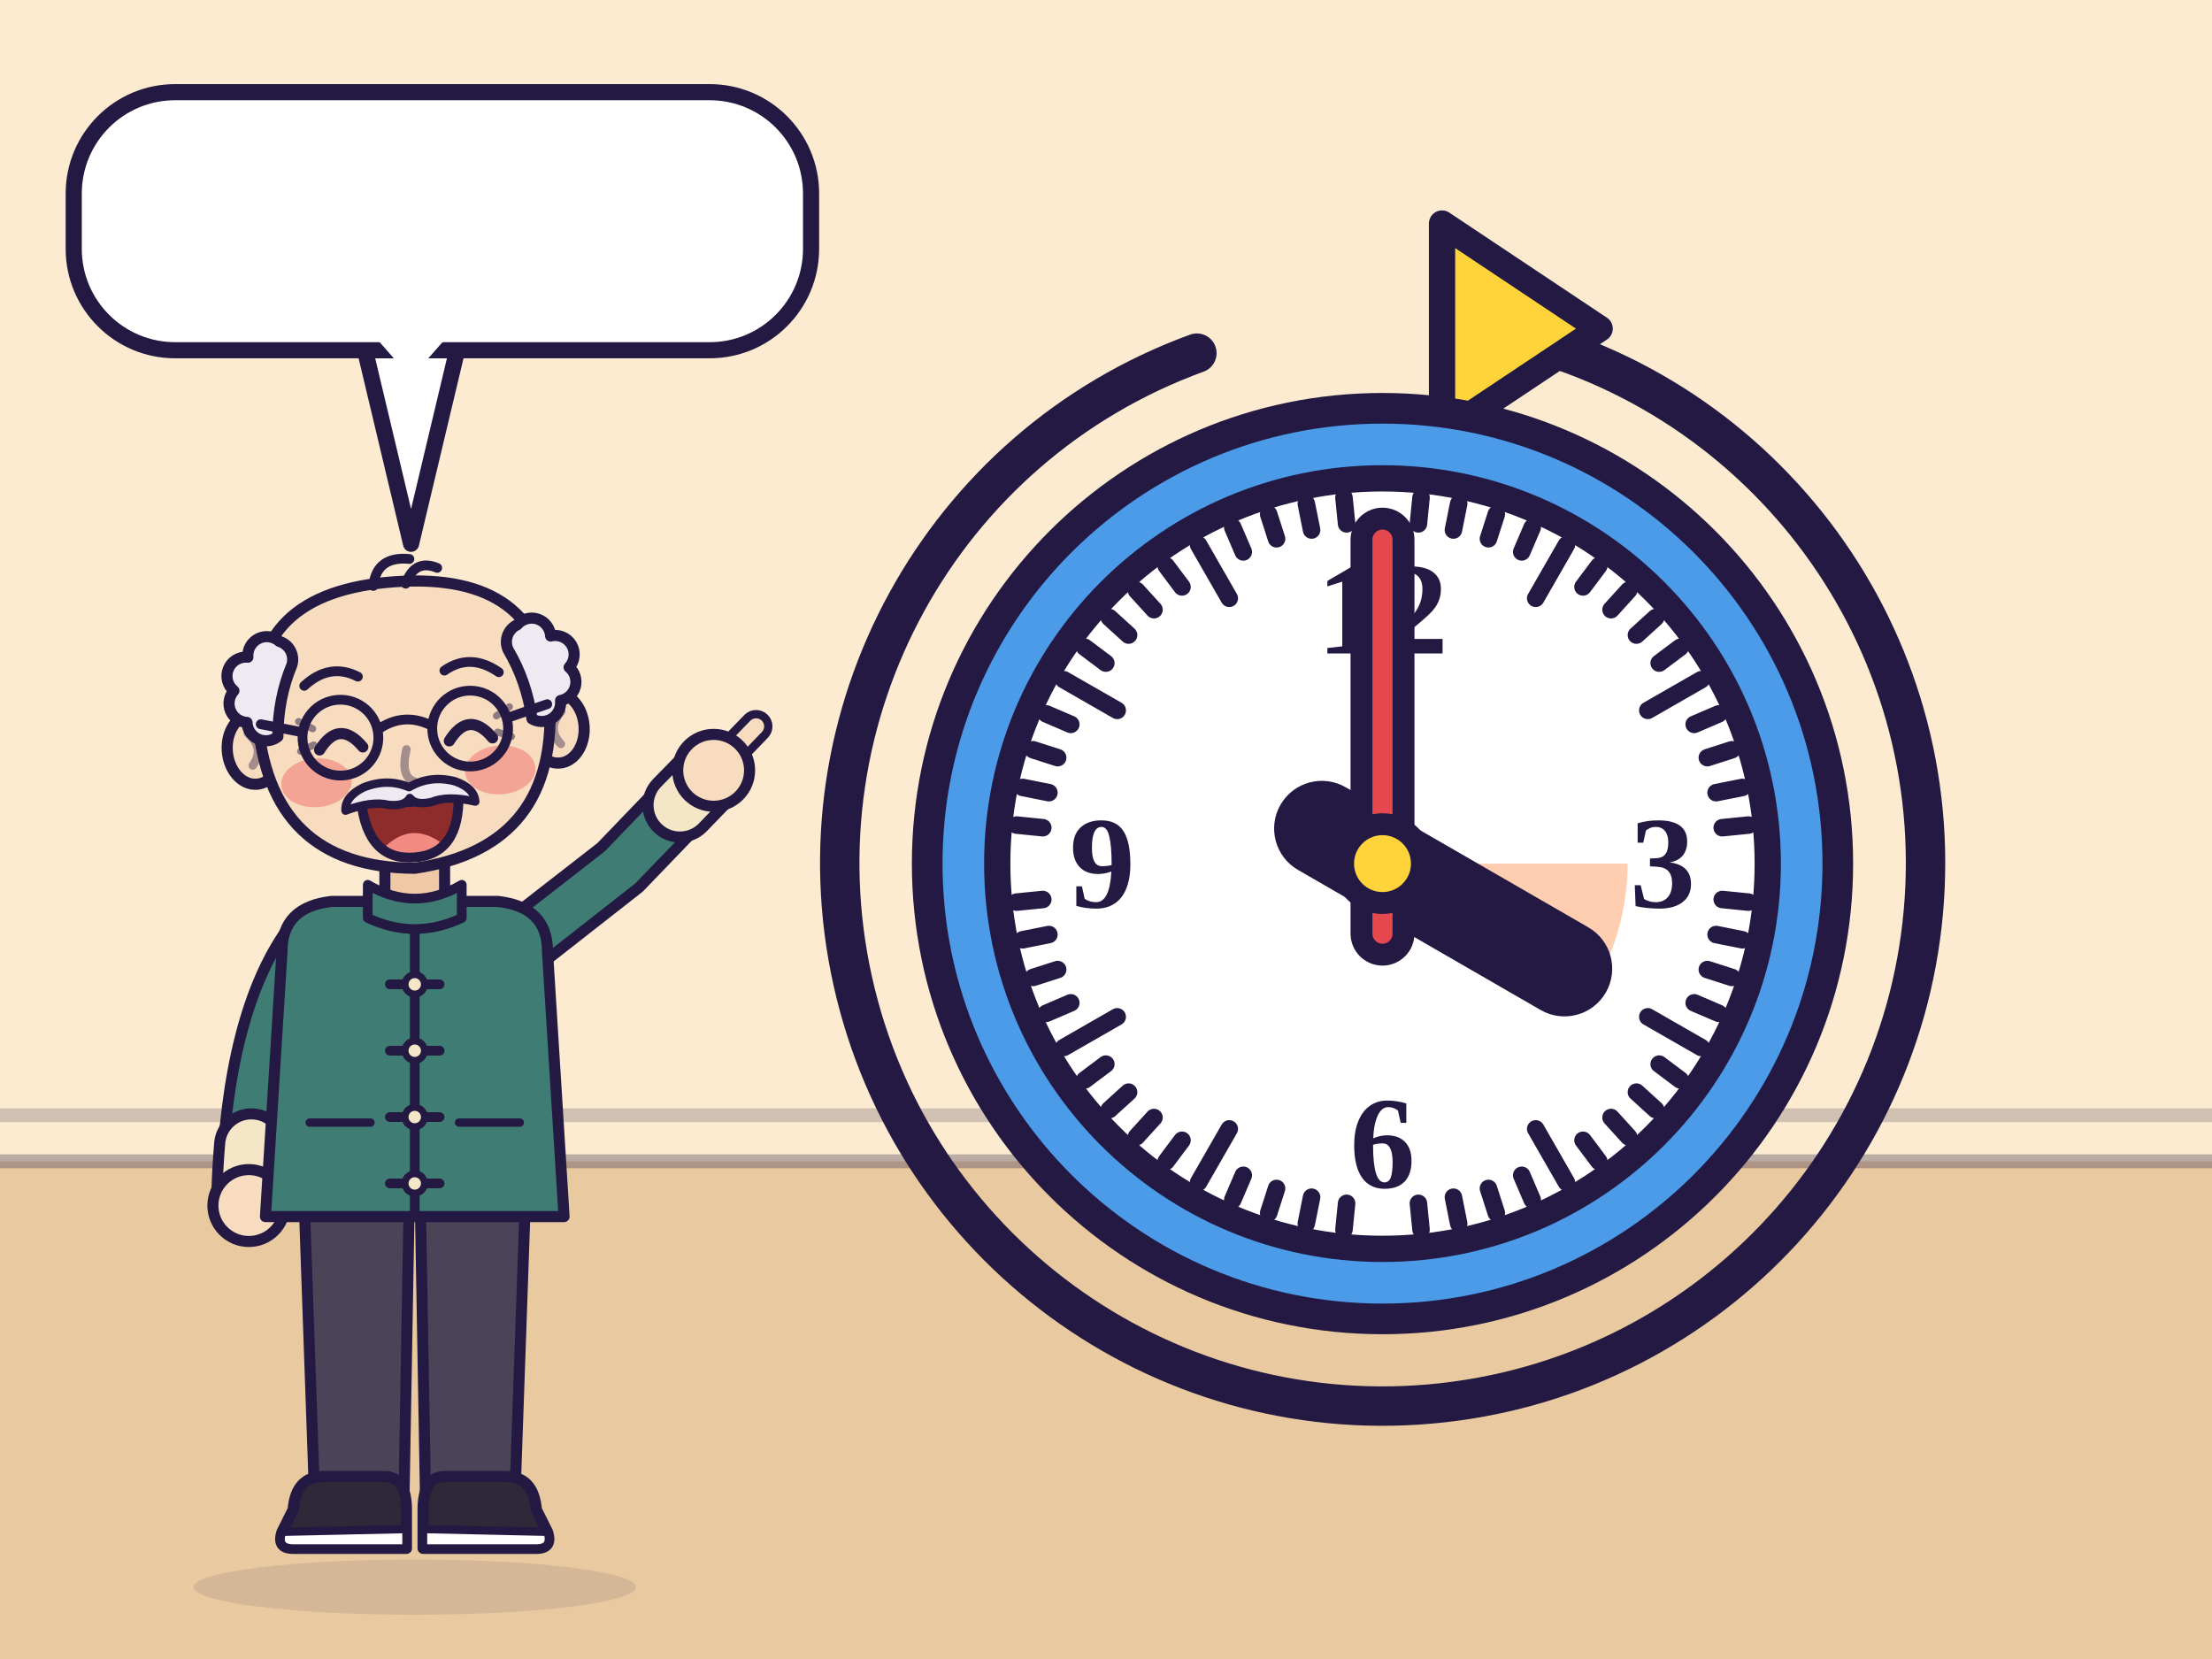
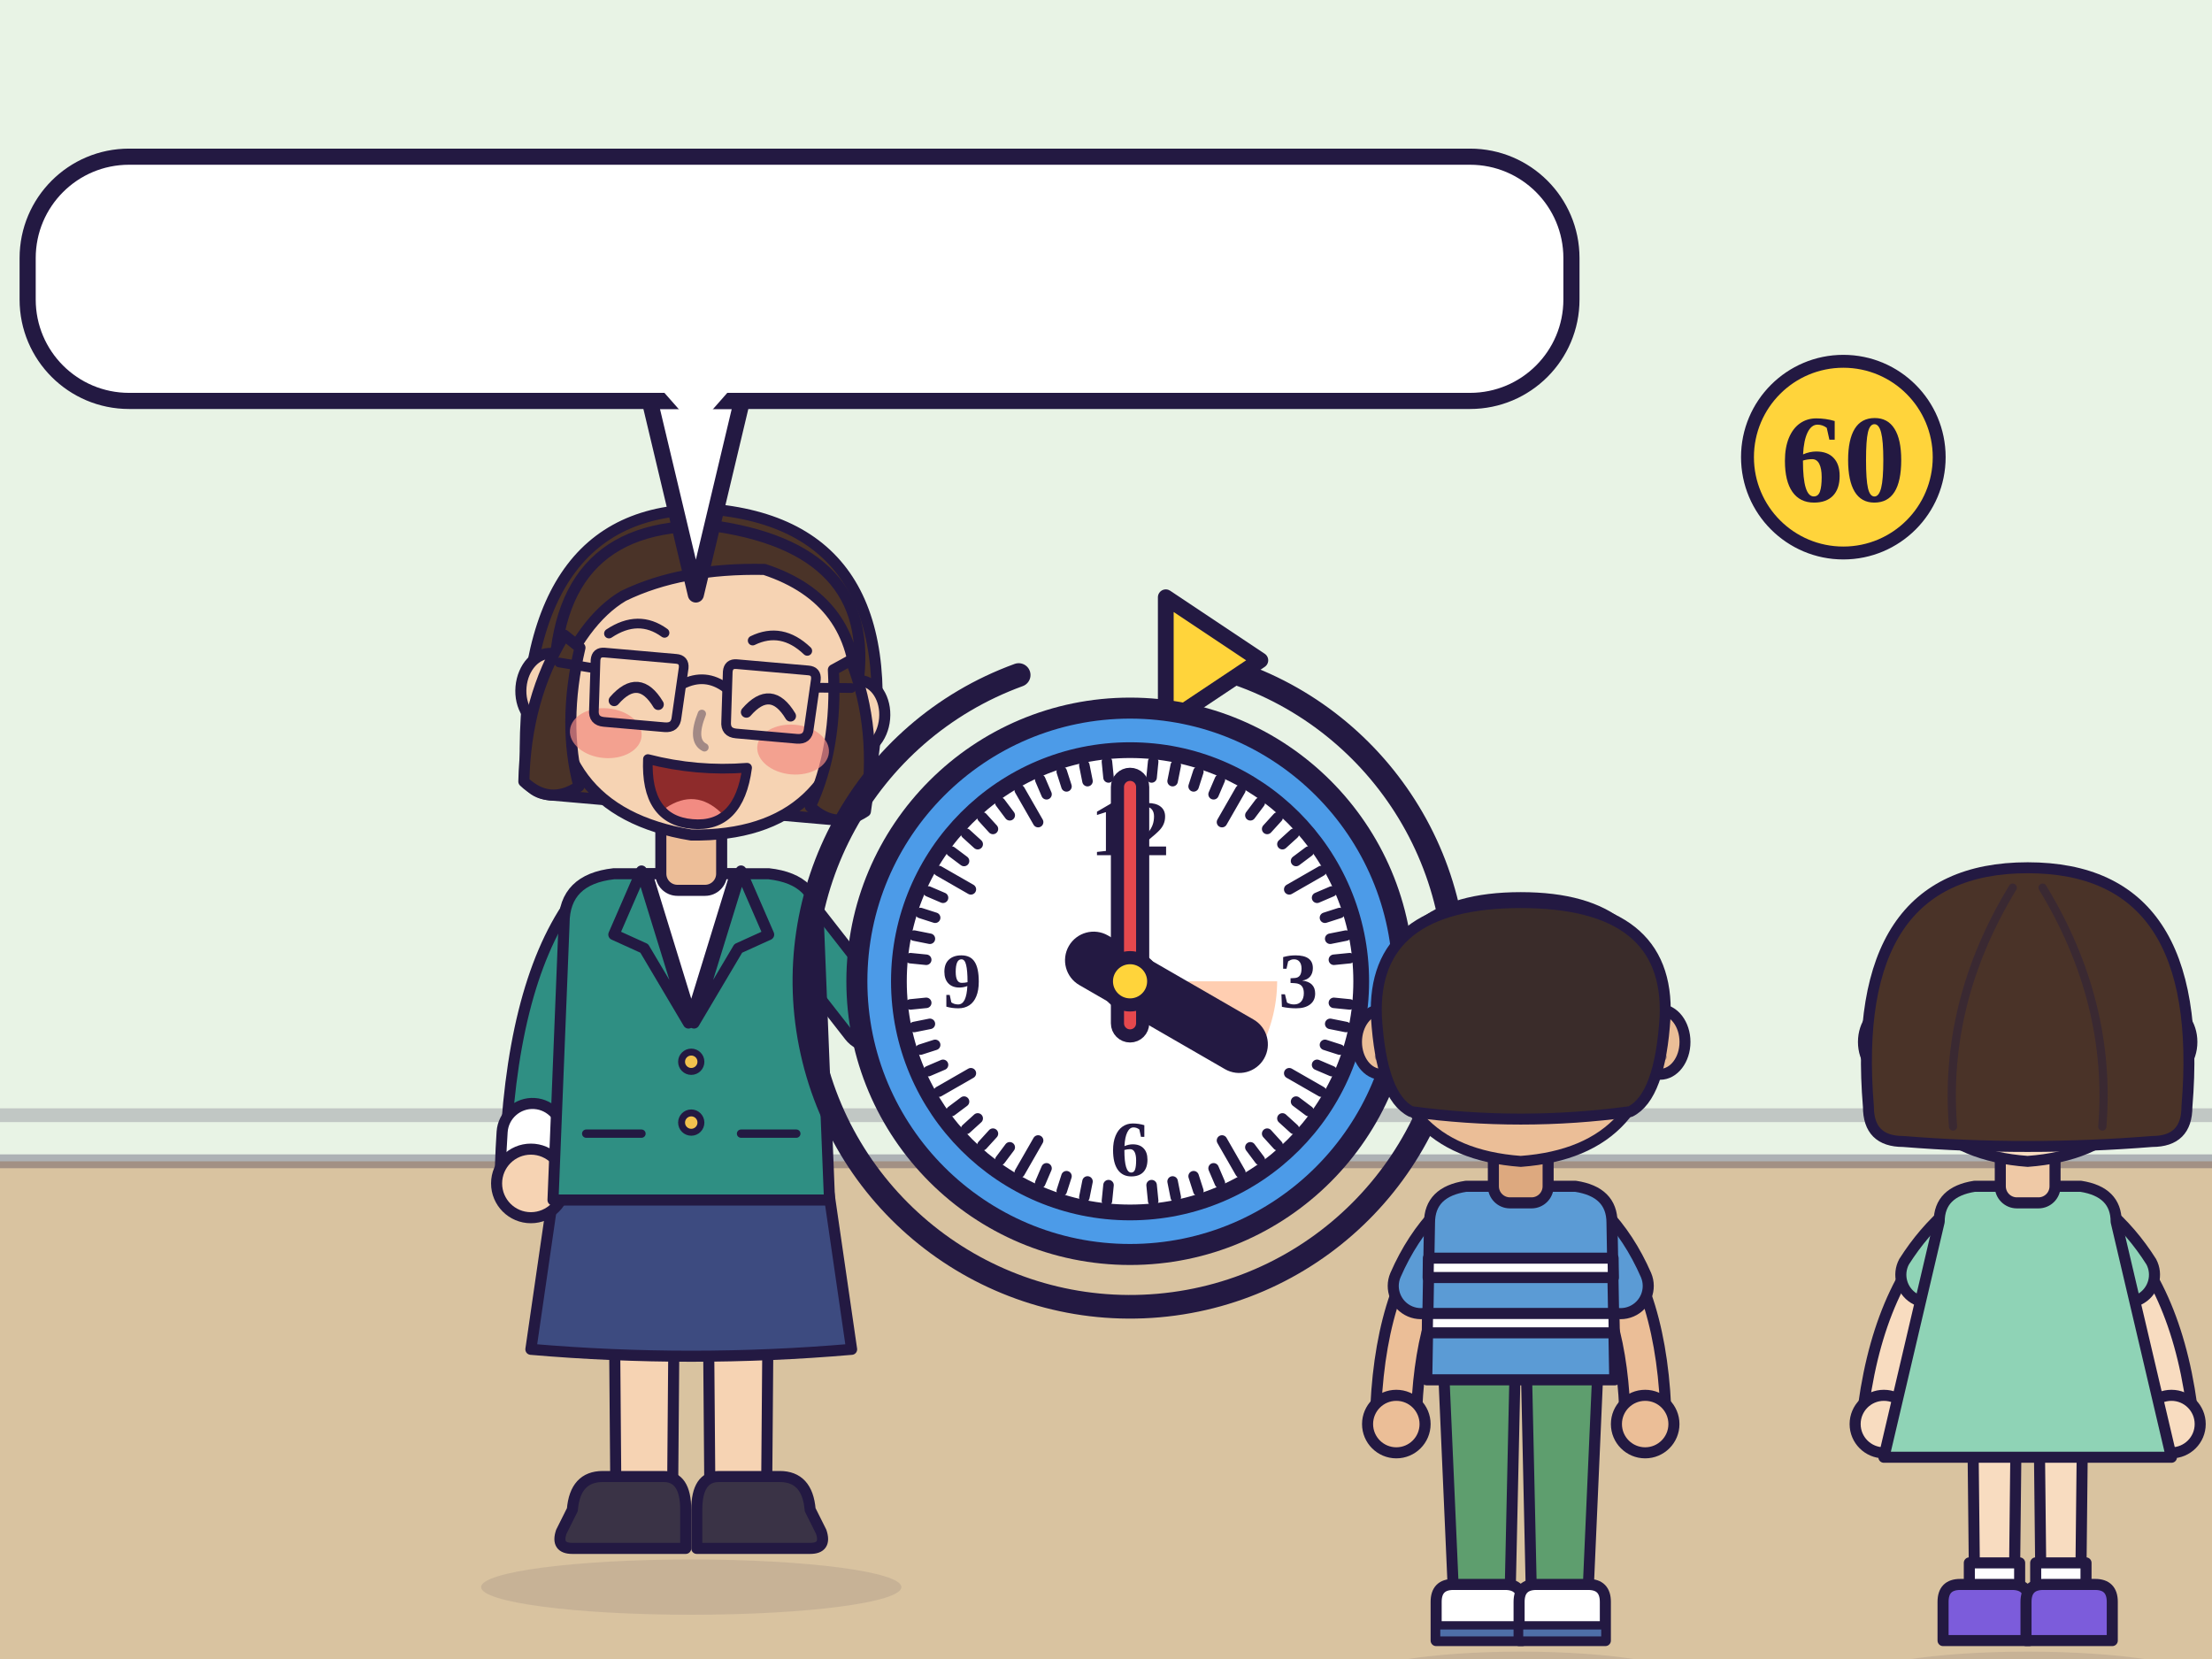
- <svg xmlns="http://www.w3.org/2000/svg" viewBox="0 0 480 360" role="img" aria-label="The long hand goes all the way round once (circular arrow) while the short hand moves from 3 to 4: &quot;一个小时&quot;.">
+ <svg xmlns="http://www.w3.org/2000/svg" viewBox="0 0 480 360" role="img" aria-label="In class, the teacher holds up a big teaching clock; the long hand goes once all the way round (60 minutes): &quot;一个小时有六十分钟。&quot;">
  <g stroke="#231942" stroke-width="3.5" stroke-linejoin="round" stroke-linecap="round">
-     <rect x="0" y="0" width="480" height="360" fill="#FCEBD0" stroke="none" />
-     <rect x="0" y="252" width="480" height="108" fill="#E8C9A0" stroke="none" />
+     <rect x="0" y="0" width="480" height="360" fill="#E8F3E5" stroke="none" />
+     <rect x="0" y="252" width="480" height="108" fill="#D9C3A0" stroke="none" />
    <path d="M0 252L480 252" fill="none" stroke-width="3" opacity="0.3" />
    <path d="M0 242L480 242" fill="none" stroke-width="3" opacity="0.2" />
-     <g transform="translate(300 290) scale(1.9 1.9)">
-       <g class="prop p-clock target">
-         <path class="ring" d="M10.8-115.1A62 62 0 1 1-21.2-112.3" fill="none" stroke-width="4.5" />
-         <path d="M6.8-127.1L24.8-115.1L6.8-103.1Z" fill="#FFD43B" stroke-width="3" />
-         <circle cx="0" cy="-54" r="52" fill="#4C9BE8" />
-         <circle cx="0" cy="-54" r="44" fill="#FFFFFF" stroke-width="3" />
-         <path class="wedge" d="M0-54L28-54A28 28 0 0 1 24.2-40Z" fill="#FFC9A8" stroke="none" opacity="0.9" />
-         <path d="M4.1 -92.8L4.4 -95.8M8.1 -92.1L8.7 -95.1M12.1 -91.1L13 -93.9M15.9 -89.6L17.1 -92.4M17.5 -84.3L21 -90.4M22.9 -85.6L24.7 -88M26.1 -83L28.1 -85.2M29 -80.1L31.2 -82.1M31.6 -76.9L34 -78.7M30.3 -71.5L36.4 -75M35.6 -69.9L38.4 -71.1M37.1 -66.1L39.9 -67M38.1 -62.1L41.1 -62.7M38.8 -58.1L41.8 -58.4M38.8 -49.9L41.8 -49.6M38.1 -45.9L41.1 -45.3M37.1 -41.9L39.9 -41M35.6 -38.1L38.4 -36.9M30.3 -36.5L36.4 -33M31.6 -31.1L34 -29.3M29 -27.9L31.2 -25.9M26.1 -25L28.1 -22.8M22.9 -22.4L24.7 -20M17.5 -23.7L21 -17.6M15.9 -18.4L17.1 -15.6M12.1 -16.9L13 -14.1M8.1 -15.9L8.7 -12.9M4.1 -15.2L4.4 -12.2M-4.1 -15.2L-4.4 -12.2M-8.1 -15.9L-8.7 -12.9M-12.1 -16.9L-13 -14.1M-15.9 -18.4L-17.1 -15.6M-17.5 -23.7L-21 -17.6M-22.9 -22.4L-24.7 -20M-26.1 -25L-28.1 -22.8M-29 -27.9L-31.2 -25.9M-31.6 -31.1L-34 -29.3M-30.3 -36.5L-36.4 -33M-35.6 -38.1L-38.4 -36.9M-37.1 -41.9L-39.9 -41M-38.1 -45.9L-41.1 -45.3M-38.8 -49.9L-41.8 -49.6M-38.8 -58.1L-41.8 -58.4M-38.1 -62.1L-41.1 -62.7M-37.1 -66.1L-39.9 -67M-35.6 -69.9L-38.4 -71.1M-30.3 -71.5L-36.4 -75M-31.6 -76.9L-34 -78.7M-29 -80.1L-31.2 -82.1M-26.1 -83L-28.1 -85.2M-22.9 -85.6L-24.7 -88M-17.5 -84.3L-21 -90.4M-15.9 -89.6L-17.1 -92.4M-12.1 -91.1L-13 -93.9M-8.1 -92.1L-8.7 -95.1M-4.1 -92.8L-4.4 -95.8" fill="none" stroke-width="2" />
-         <text x="0" y="-78" font-family="Baloo 2, Nunito, sans-serif" font-weight="800" font-size="15" text-anchor="middle" fill="#231942" stroke="none">12</text>
-         <text x="32" y="-49" font-family="Baloo 2, Nunito, sans-serif" font-weight="800" font-size="15" text-anchor="middle" fill="#231942" stroke="none">3</text>
-         <text x="0" y="-17" font-family="Baloo 2, Nunito, sans-serif" font-weight="800" font-size="15" text-anchor="middle" fill="#231942" stroke="none">6</text>
-         <text x="-32" y="-49" font-family="Baloo 2, Nunito, sans-serif" font-weight="800" font-size="15" text-anchor="middle" fill="#231942" stroke="none">9</text>
-         <g transform="translate(0 -54)">
-           <g class="hand-h sweep-h1">
-             <g transform="rotate(120)">
-               <path d="M4.2 8L4.2-24A4.2 4.2 0 0 0-4.2-24L-4.2 8A4.2 4.2 0 0 0 4.2 8Z" fill="#231942" stroke-width="2.5" />
-             </g>
-           </g>
-         </g>
-         <g transform="translate(0 -54)">
-           <g class="hand-m sweep-m60">
-             <g transform="rotate(0)">
-               <path d="M2.4 8L2.4-37A2.4 2.4 0 0 0-2.4-37L-2.4 8A2.4 2.4 0 0 0 2.4 8Z" fill="#E5484D" stroke-width="2.5" />
-             </g>
-           </g>
-         </g>
-         <circle cx="0" cy="-54" r="4.5" fill="#FFD43B" stroke-width="2.5" />
-       </g>
-     </g>
-     <g transform="translate(90 336) scale(0.6 0.6)">
-       <g class="char c-1 ch-yeye">
+     <g transform="translate(400 120) scale(0.8 0.8)">
+       <g class="prop p-digit digit">
+         <circle cx="0" cy="-26" r="26" fill="#FFD43B" />
+         <text x="0" y="-14" font-family="Baloo 2, Nunito, sans-serif" font-weight="800" font-size="34" text-anchor="middle" fill="#231942" stroke="none">60</text>
+       </g>
+     </g>
+     <g transform="translate(150 336) scale(0.6 0.6)">
+       <g class="char c-1 ch-teacher">
        <g transform="translate(-150 -432)">
-           <ellipse class="shadow" cx="150" cy="446" rx="80" ry="10" fill="#231942" stroke="none" opacity="0.1" />
+           <ellipse class="shadow" cx="150" cy="446" rx="76" ry="10" fill="#231942" stroke="none" opacity="0.1" />
          <g class="figure" stroke="#231942" stroke-width="4" stroke-linejoin="round" stroke-linecap="round">
            <g class="legs">
-               <path d="M110 306L148 306L146 420L114 420Z" fill="#4A4458" />
-               <path d="M190 306L152 306L154 420L186 420Z" fill="#4A4458" />
-               <path d="M147 418Q147 406 139 406L117 406Q107 406 106 418L102 426Q100 432 106 432L147 432Z" fill="#2E2838" />
-               <path d="M102 426Q100 432 106 432L147 432L147 425Z" fill="#FFFFFF" stroke-width="3" />
-               <path d="M153 418Q153 406 161 406L183 406Q193 406 194 418L198 426Q200 432 194 432L153 432Z" fill="#2E2838" />
-               <path d="M198 426Q200 432 194 432L153 432L153 425Z" fill="#FFFFFF" stroke-width="3" />
-             </g>
-             <g transform="translate(150 306)">
+               <path d="M121.8 296L144.2 296L143.2 420L122.8 420Z" fill="#F6D3B3" />
+               <path d="M155.8 296L178.2 296L177.2 420L156.8 420Z" fill="#F6D3B3" />
+               <path d="M148 418Q148 406 140 406L118 406Q108 406 107 418L103 426Q101 432 107 432L148 432Z" fill="#3A3346" />
+               <path d="M152 418Q152 406 160 406L182 406Q192 406 193 418L197 426Q199 432 193 432L152 432Z" fill="#3A3346" />
+               <path d="M101 298L199 298L208 360Q150 365 92 360Z" fill="#3D4B80" />
+             </g>
+             <g transform="translate(150 300)">
              <g class="upper">
-                 <g transform="translate(-150 -306)">
-                   <g transform="translate(188 214)">
+                 <g transform="translate(-150 -300)">
+                   <g transform="translate(186 204)">
                    <g class="arm-left">
-                       <g transform="translate(-188 -214)">
-                         <path d="M194.2 221.9L230.2 193.7A10 10 0 0 0 231.3 192.8L261.8 161.1A10 10 0 0 0 247.4 147.2L217.4 178.4L181.8 206.1A10 10 0 0 0 194.2 221.9Z" fill="#3E7C74" />
-                         <path d="M254.2 171.2L262.9 162.2A11.5 11.5 0 0 0 246.4 146.2L237.6 155.2A11.5 11.5 0 0 0 254.2 171.2Z" fill="#F5E6C8" />
-                         <path d="M261.3 153.7L276.6 137.8A4.4 4.4 0 0 0 270.3 131.6L254.9 147.5A4.4 4.4 0 0 0 261.3 153.7Z" fill="#F8DCC0" stroke-width="3" />
-                         <circle class="hand" cx="258.1" cy="150.6" r="13" fill="#F8DCC0" />
-                       </g>
-                     </g>
-                   </g>
-                   <g transform="translate(112 214)">
+                       <g transform="translate(-186 -204)">
+                         <path d="M178.5 209.8L207.3 246.7A9.5 9.5 0 0 0 222.5 246.5L248.9 210.1A9.5 9.5 0 0 0 233.6 198.9L214.5 225.1L193.5 198.2A9.5 9.5 0 0 0 178.5 209.8Z" fill="#2F8F83" />
+                         <path d="M244.8 218.4L250.2 210.9A11 11 0 0 0 232.4 198L227 205.4A11 11 0 0 0 244.8 218.4Z" fill="#FFFFFF" />
+                         <circle class="hand" cx="244.2" cy="200.4" r="12.4" fill="#F6D3B3" />
+                       </g>
+                     </g>
+                   </g>
+                   <g transform="translate(114 204)">
                    <g class="arm-right">
-                       <g transform="translate(-112 -214)">
-                         <path d="M103.8 208.2Q82.1 238.8 80 301.7A10 10 0 0 0 100 302.3Q101.9 245.5 120.2 219.8A10 10 0 0 0 103.8 208.2Z" fill="#3E7C74" />
-                         <path d="M79.5 284.9Q78.8 293 78.5 301.6A11.5 11.5 0 0 0 101.5 302.4Q101.8 294.3 102.4 286.8A11.5 11.5 0 0 0 79.5 284.9Z" fill="#F5E6C8" />
-                         <circle class="hand" cx="90" cy="308" r="13" fill="#F8DCC0" />
+                       <g transform="translate(-114 -204)">
+                         <path d="M106.2 198.6Q84.6 229.7 82.5 293.7A9.5 9.5 0 0 0 101.5 294.3Q103.4 235.9 121.8 209.4A9.5 9.5 0 0 0 106.2 198.6Z" fill="#2F8F83" />
+                         <path d="M81.6 281.4Q81.2 287.3 81 293.6A11 11 0 0 0 103 294.4Q103.2 288.4 103.6 282.8A11 11 0 0 0 81.6 281.4Z" fill="#FFFFFF" />
+                         <circle class="hand" cx="92" cy="300" r="12.4" fill="#F6D3B3" />
                      </g>
                    </g>
                  </g>
                  <g class="body">
-                     <path d="M102 216Q102 200 120 198L180 198Q198 200 198 216L204 312L96 312Z" fill="#3E7C74" />
+                     <path d="M104 206Q104 190 122 188L178 188Q196 190 196 206L200 306L100 306Z" fill="#2F8F83" />
+                     <path d="M134 188L166 188L150 240Z" fill="#FFFFFF" />
                    <g class="neck">
-                       <rect x="139.2" y="178" width="21.6" height="26" rx="6" fill="#EFC9A6" />
-                     </g>
-                     <path d="M133 192Q150 202 167 192L167 204Q150 212 133 204Z" fill="#3E7C74" stroke-width="3.5" />
-                     <path d="M150 209L150 312" fill="none" stroke-width="3.5" />
-                     <path d="M141 228L159 228" fill="none" stroke-width="3.5" />
-                     <circle cx="150" cy="228" r="3.5" fill="#F5E6C8" stroke-width="2.5" />
-                     <path d="M141 252L159 252" fill="none" stroke-width="3.5" />
-                     <circle cx="150" cy="252" r="3.5" fill="#F5E6C8" stroke-width="2.5" />
-                     <path d="M141 276L159 276" fill="none" stroke-width="3.5" />
-                     <circle cx="150" cy="276" r="3.5" fill="#F5E6C8" stroke-width="2.5" />
-                     <path d="M141 300L159 300" fill="none" stroke-width="3.5" />
-                     <circle cx="150" cy="300" r="3.5" fill="#F5E6C8" stroke-width="2.5" />
-                     <path d="M112 278L134 278" fill="none" stroke-width="3" />
-                     <path d="M166 278L188 278" fill="none" stroke-width="3" />
-                   </g>
-                   <g transform="translate(150 186) rotate(-4)">
+                       <rect x="139" y="166" width="22" height="28" rx="6" fill="#EDBE98" />
+                     </g>
+                     <path d="M132 187L122 210L133 215L149 242Z" fill="#2F8F83" />
+                     <path d="M168 187L178 210L167 215L151 242Z" fill="#2F8F83" />
+                     <g class="buttons">
+                       <circle cx="150" cy="256" r="3.5" fill="#F2C14E" stroke-width="2.5" />
+                       <circle cx="150" cy="278" r="3.5" fill="#F2C14E" stroke-width="2.5" />
+                     </g>
+                     <path d="M112 282L132 282M168 282L188 282" fill="none" stroke-width="3" />
+                   </g>
+                   <g transform="translate(150 174) rotate(5)">
                    <g class="head act">
-                       <g transform="translate(-150 -186)">
-                         <g transform="translate(150 133.1) scale(0.98)" stroke-width="4.1">
+                       <g transform="translate(-150 -174)">
+                         <g transform="translate(150 120) scale(1)" stroke-width="4">
+                           <g class="hair-back">
+                             <path d="M-62 34Q-72-62 0-64Q72-62 62 34Q62 44 52 44L-52 44Q-62 44-62 34Z" fill="#4A3328" />
+                           </g>
+                           <g class="ears">
+                             <ellipse cx="-56" cy="6" rx="10" ry="13" fill="#F6D3B3" />
+                             <ellipse cx="56" cy="6" rx="10" ry="13" fill="#F6D3B3" />
+                             <path d="M-58 0Q-52 6-57 12" fill="none" stroke-width="3" opacity="0.4" />
+                             <path d="M58 0Q52 6 57 12" fill="none" stroke-width="3" opacity="0.4" />
+                           </g>
+                           <path class="face" d="M-54-6Q-54-52 0-52Q54-52 54-6Q54 50 0 54Q-54 50-54-6Z" fill="#F6D3B3" />
+                           <g class="hair">
+                             <path d="M-54 6Q-60-56 0-58Q60-54 55-2Q52-36 18-44Q-12-42-32-30Q-46-20-54 6Z" fill="#4A3328" />
+                             <path d="M-52-14Q-64 10-62 40Q-52 48-42 40Q-50 18-46-10Z" fill="#4A3328" />
+                             <path d="M52-14Q64 10 62 40Q52 48 42 40Q50 18 46-10Z" fill="#4A3328" />
+                           </g>
+                           <g class="cheeks">
+                             <ellipse cx="-34" cy="20" rx="13" ry="9" fill="#F28B82" stroke="none" opacity="0.7" />
+                             <ellipse cx="34" cy="20" rx="13" ry="9" fill="#F28B82" stroke="none" opacity="0.7" />
+                           </g>
+                           <g class="brows">
+                             <path d="M-36-16Q-26-24-16-18M16-18Q26-24 36-16" fill="none" stroke-width="3.5" />
+                           </g>
+                           <g transform="translate(0 4)">
+                             <g class="eyes">
+                               <g transform="translate(0 -4)">
+                                 <path d="M-32 8Q-24-3-16 8M16 8Q24-3 32 8" fill="none" stroke-width="4" />
+                               </g>
+                             </g>
+                           </g>
+                           <g class="nose">
+                             <path d="M0 10Q-3 20 2 22" fill="none" stroke-width="3" opacity="0.4" />
+                           </g>
+                           <g class="mouth">
+                             <path d="M-18 28Q0 31 18 28Q17 50 0 50Q-17 50-18 28Z" fill="#8E2B2B" stroke="none" />
+                             <path d="M-10 45Q0 37 10 45Q6 50 0 50Q-6 50-10 45Z" fill="#F28B82" stroke="none" />
+                             <path d="M-18 28Q0 31 18 28Q17 50 0 50Q-17 50-18 28Z" fill="none" stroke-width="3.5" />
+                           </g>
+                           <g class="glasses">
+                             <path d="M-40-6Q-40-9-37-9L-11-9Q-8-9-8-6L-9 12Q-9 16-13 16L-35 16Q-39 16-39 12Z" fill="none" stroke-width="3.5" />
+                             <path d="M40-6Q40-9 37-9L11-9Q8-9 8-6L9 12Q9 16 13 16L35 16Q39 16 39 12Z" fill="none" stroke-width="3.5" />
+                             <path d="M-8 0Q0-5 8 0" fill="none" stroke-width="3.5" />
+                             <path d="M-40-3L-53-4M40-3L53-4" fill="none" stroke-width="3.5" />
+                           </g>
+                         </g>
+                       </g>
+                     </g>
+                   </g>
+                   <g transform="translate(308.7 329.5) scale(1.9 1.9)">
+                     <g class="prop p-clock target">
+                       <path class="ring" d="M10.8-115.1A62 62 0 1 1-21.2-112.3" fill="none" stroke-width="4.5" />
+                       <path d="M6.8-127.1L24.8-115.1L6.8-103.1Z" fill="#FFD43B" stroke-width="3" />
+                       <circle cx="0" cy="-54" r="52" fill="#4C9BE8" />
+                       <circle cx="0" cy="-54" r="44" fill="#FFFFFF" stroke-width="3" />
+                       <path class="wedge" d="M0-54L28-54A28 28 0 0 1 24.2-40Z" fill="#FFC9A8" stroke="none" opacity="0.9" />
+                       <path d="M4.1 -92.8L4.4 -95.8M8.1 -92.1L8.7 -95.1M12.1 -91.1L13 -93.9M15.9 -89.6L17.1 -92.4M17.5 -84.3L21 -90.4M22.9 -85.6L24.7 -88M26.1 -83L28.1 -85.2M29 -80.1L31.2 -82.1M31.6 -76.9L34 -78.7M30.3 -71.5L36.4 -75M35.6 -69.9L38.4 -71.1M37.1 -66.1L39.9 -67M38.1 -62.1L41.1 -62.7M38.8 -58.1L41.8 -58.4M38.8 -49.9L41.8 -49.6M38.1 -45.9L41.1 -45.3M37.1 -41.9L39.9 -41M35.6 -38.1L38.4 -36.9M30.3 -36.5L36.4 -33M31.6 -31.1L34 -29.3M29 -27.9L31.2 -25.9M26.1 -25L28.1 -22.8M22.9 -22.4L24.7 -20M17.5 -23.7L21 -17.6M15.9 -18.4L17.1 -15.6M12.1 -16.9L13 -14.1M8.1 -15.9L8.7 -12.9M4.1 -15.2L4.4 -12.2M-4.1 -15.2L-4.4 -12.2M-8.1 -15.9L-8.7 -12.9M-12.1 -16.9L-13 -14.1M-15.9 -18.4L-17.1 -15.6M-17.5 -23.7L-21 -17.6M-22.9 -22.4L-24.7 -20M-26.1 -25L-28.1 -22.8M-29 -27.9L-31.2 -25.9M-31.6 -31.1L-34 -29.3M-30.3 -36.5L-36.4 -33M-35.6 -38.1L-38.4 -36.9M-37.1 -41.9L-39.9 -41M-38.1 -45.9L-41.1 -45.3M-38.8 -49.9L-41.8 -49.6M-38.8 -58.1L-41.8 -58.4M-38.1 -62.1L-41.1 -62.7M-37.1 -66.1L-39.9 -67M-35.6 -69.9L-38.4 -71.1M-30.3 -71.5L-36.4 -75M-31.6 -76.9L-34 -78.7M-29 -80.1L-31.2 -82.1M-26.1 -83L-28.1 -85.2M-22.9 -85.6L-24.7 -88M-17.5 -84.3L-21 -90.4M-15.9 -89.6L-17.1 -92.4M-12.1 -91.1L-13 -93.9M-8.1 -92.1L-8.7 -95.1M-4.1 -92.8L-4.4 -95.8" fill="none" stroke-width="2" />
+                       <text x="0" y="-78" font-family="Baloo 2, Nunito, sans-serif" font-weight="800" font-size="15" text-anchor="middle" fill="#231942" stroke="none">12</text>
+                       <text x="32" y="-49" font-family="Baloo 2, Nunito, sans-serif" font-weight="800" font-size="15" text-anchor="middle" fill="#231942" stroke="none">3</text>
+                       <text x="0" y="-17" font-family="Baloo 2, Nunito, sans-serif" font-weight="800" font-size="15" text-anchor="middle" fill="#231942" stroke="none">6</text>
+                       <text x="-32" y="-49" font-family="Baloo 2, Nunito, sans-serif" font-weight="800" font-size="15" text-anchor="middle" fill="#231942" stroke="none">9</text>
+                       <g transform="translate(0 -54)">
+                         <g class="hand-h sweep-h1">
+                           <g transform="rotate(120)">
+                             <path d="M4.2 8L4.2-24A4.2 4.2 0 0 0-4.2-24L-4.2 8A4.2 4.2 0 0 0 4.2 8Z" fill="#231942" stroke-width="2.5" />
+                           </g>
+                         </g>
+                       </g>
+                       <g transform="translate(0 -54)">
+                         <g class="hand-m sweep-m60">
+                           <g transform="rotate(0)">
+                             <path d="M2.4 8L2.4-37A2.4 2.4 0 0 0-2.4-37L-2.4 8A2.4 2.4 0 0 0 2.4 8Z" fill="#E5484D" stroke-width="2.5" />
+                           </g>
+                         </g>
+                       </g>
+                       <circle cx="0" cy="-54" r="4.5" fill="#FFD43B" stroke-width="2.5" />
+                     </g>
+                   </g>
+                 </g>
+               </g>
+             </g>
+           </g>
+         </g>
+       </g>
+     </g>
+     <g transform="translate(330 356) scale(0.6 0.6)">
+       <g class="char c-2 ch-boy">
+         <g transform="translate(-150 -432)">
+           <ellipse class="shadow" cx="150" cy="446" rx="60" ry="10" fill="#231942" stroke="none" opacity="0.1" />
+           <g class="figure" stroke="#231942" stroke-width="4" stroke-linejoin="round" stroke-linecap="round">
+             <g class="legs">
+               <path d="M122 331.7L148 331.7L146 422.6L126 422.6Z" fill="#5E9E6E" />
+               <path d="M178 331.7L152 331.7L154 422.6L174 422.6Z" fill="#5E9E6E" />
+               <path d="M119.4 432L119.4 418Q119.4 411.7 125.6 411.7L144.4 411.7Q150.6 411.7 150.6 418L150.6 432Z" fill="#FFFFFF" />
+               <path d="M119.4 426.5L150.6 426.5L150.6 432L119.4 432Z" fill="#4E6FA8" stroke-width="3" />
+               <path d="M149.4 432L149.4 418Q149.4 411.7 155.6 411.7L174.4 411.7Q180.6 411.7 180.6 418L180.6 432Z" fill="#FFFFFF" />
+               <path d="M149.4 426.5L180.6 426.5L180.6 432L149.4 432Z" fill="#4E6FA8" stroke-width="3" />
+             </g>
+             <g transform="translate(150 331.7)">
+               <g class="upper">
+                 <g transform="translate(-150 -331.7)">
+                   <g transform="translate(127 283.7)">
+                     <g class="arm-left">
+                       <g transform="translate(-127 -283.7)">
+                         <path d="M121.7 278.6Q99.8 301.1 97.6 347.4A7.4 7.4 0 0 0 112.4 348.1Q114.2 307.3 132.3 288.9A7.4 7.4 0 0 0 121.7 278.6Z" fill="#EBBE97" />
+                         <path d="M119.8 276.7Q110.6 286.3 104.7 299.8A10 10 0 0 0 123.1 307.7Q127.4 297.6 134.2 290.7A10 10 0 0 0 119.8 276.7Z" fill="#5B9BD5" />
+                         <circle class="hand" cx="105" cy="353.7" r="10.4" fill="#EBBE97" />
+                       </g>
+                     </g>
+                   </g>
+                   <g transform="translate(173 283.7)">
+                     <g class="arm-right">
+                       <g transform="translate(-173 -283.7)">
+                         <path d="M167.7 288.9Q185.8 307.3 187.6 348.1A7.4 7.4 0 0 0 202.4 347.4Q200.2 301.1 178.3 278.6A7.4 7.4 0 0 0 167.7 288.9Z" fill="#EBBE97" />
+                         <path d="M165.8 290.7Q172.6 297.6 176.9 307.7A10 10 0 0 0 195.3 299.8Q189.4 286.3 180.2 276.7A10 10 0 0 0 165.8 290.7Z" fill="#5B9BD5" />
+                         <circle class="hand" cx="195" cy="353.7" r="10.4" fill="#EBBE97" />
+                       </g>
+                     </g>
+                   </g>
+                   <g class="body">
+                     <path d="M117 280.9Q117 269.7 130.2 267.7L169.8 267.7Q183 269.7 183 280.9L184 337.7L116 337.7Z" fill="#5B9BD5" />
+                     <path d="M116.6 293.7L183.4 293.7L183.5 300.7L116.5 300.7Z" fill="#FFFFFF" />
+                     <path d="M116.3 313.7L183.7 313.7L183.8 320.7L116.2 320.7Z" fill="#FFFFFF" />
+                     <g class="neck">
+                       <rect x="140.1" y="250.7" width="19.8" height="23" rx="6" fill="#DDA97F" />
+                     </g>
+                   </g>
+                   <g transform="translate(150 258.7)">
+                     <g class="head">
+                       <g transform="translate(-150 -258.7)">
+                         <g transform="translate(150 210.1) scale(0.9)" stroke-width="4.4">
+                           <path class="face" d="M-54-6Q-54-52 0-52Q54-52 54-6Q54 50 0 54Q-54 50-54-6Z" fill="#EBBE97" />
+                           <g class="ears">
+                             <ellipse cx="-56" cy="6" rx="10" ry="13" fill="#EBBE97" />
+                             <ellipse cx="56" cy="6" rx="10" ry="13" fill="#EBBE97" />
+                             <path d="M-58 0Q-52 6-57 12" fill="none" stroke-width="3.3" opacity="0.4" />
+                             <path d="M58 0Q52 6 57 12" fill="none" stroke-width="3.3" opacity="0.4" />
+                           </g>
+                           <g class="hair">
+                             <path d="M-58-4Q-60-50 0-50Q60-50 58-4Q56 28 44 34Q0 40-44 34Q-56 28-58-4Z" fill="#3A2C2A" />
+                           </g>
+                         </g>
+                       </g>
+                     </g>
+                   </g>
+                 </g>
+               </g>
+             </g>
+           </g>
+         </g>
+       </g>
+     </g>
+     <g transform="translate(440 356) scale(0.6 0.6)">
+       <g class="char c-3 ch-girl">
+         <g transform="translate(-150 -432)">
+           <ellipse class="shadow" cx="150" cy="446" rx="62" ry="10" fill="#231942" stroke="none" opacity="0.1" />
+           <g class="figure" stroke="#231942" stroke-width="4" stroke-linejoin="round" stroke-linecap="round">
+             <g class="legs">
+               <path d="M129.9 329.7L146.1 329.7L145.1 422.6L130.9 422.6Z" fill="#F8DCC0" />
+               <path d="M128.9 403.9L147.1 403.9L147.1 422.6L128.9 422.6Z" fill="#FFFFFF" />
+               <path d="M153.9 329.7L170.1 329.7L169.1 422.6L154.9 422.6Z" fill="#F8DCC0" />
+               <path d="M152.9 403.9L171.1 403.9L171.1 422.6L152.9 422.6Z" fill="#FFFFFF" />
+               <path d="M119.4 432L119.4 418Q119.4 411.7 125.6 411.7L144.4 411.7Q150.6 411.7 150.6 418L150.6 432Z" fill="#7C5CDB" />
+               <path d="M149.4 432L149.4 418Q149.4 411.7 155.6 411.7L174.4 411.7Q180.6 411.7 180.6 418L180.6 432Z" fill="#7C5CDB" />
+             </g>
+             <g transform="translate(150 333.7)">
+               <g class="upper">
+                 <g transform="translate(-150 -333.7)">
+                   <g transform="translate(128 283.7)">
+                     <g class="arm-left">
+                       <g transform="translate(-128 -283.7)">
+                         <path d="M123.2 278.1Q97.1 300.4 90.7 346.7A7.4 7.4 0 0 0 105.3 348.7Q110.9 308 132.8 289.3A7.4 7.4 0 0 0 123.2 278.1Z" fill="#F8DCC0" />
+                         <path d="M121.5 276.1Q112.2 284.1 105.3 295A10 10 0 0 0 122.2 305.6Q127.5 297.3 134.5 291.3A10 10 0 0 0 121.5 276.1Z" fill="#8FD3B6" />
+                         <circle class="hand" cx="98" cy="353.7" r="10.4" fill="#F8DCC0" />
+                       </g>
+                     </g>
+                   </g>
+                   <g transform="translate(172 283.7)">
+                     <g class="arm-right">
+                       <g transform="translate(-172 -283.7)">
+                         <path d="M167.2 289.3Q189.1 308 194.7 348.7A7.4 7.4 0 0 0 209.3 346.7Q202.9 300.4 176.8 278.1A7.4 7.4 0 0 0 167.2 289.3Z" fill="#F8DCC0" />
+                         <path d="M165.5 291.3Q172.5 297.3 177.8 305.6A10 10 0 0 0 194.7 295Q187.8 284.1 178.5 276.1A10 10 0 0 0 165.5 291.3Z" fill="#8FD3B6" />
+                         <circle class="hand" cx="202" cy="353.7" r="10.4" fill="#F8DCC0" />
+                       </g>
+                     </g>
+                   </g>
+                   <g class="body">
+                     <path d="M118 280.5Q118 269.7 130.8 267.7L169.2 267.7Q182 269.7 182 280.5L202 365.7L98 365.7Z" fill="#8FD3B6" />
+                     <g class="neck">
+                       <rect x="140.1" y="250.7" width="19.8" height="23" rx="6" fill="#EFC9A6" />
+                     </g>
+                   </g>
+                   <g transform="translate(150 258.7)">
+                     <g class="head">
+                       <g transform="translate(-150 -258.7)">
+                         <g transform="translate(150 210.1) scale(0.9)" stroke-width="4.4">
+                           <path class="face" d="M-54-6Q-54-52 0-52Q54-52 54-6Q54 50 0 54Q-54 50-54-6Z" fill="#F8DCC0" />
                          <g class="ears">
                            <ellipse cx="-56" cy="6" rx="10" ry="13" fill="#F8DCC0" />
                            <ellipse cx="56" cy="6" rx="10" ry="13" fill="#F8DCC0" />
-                             <path d="M-58 0Q-52 6-57 12" fill="none" stroke-width="3.1" opacity="0.4" />
-                             <path d="M58 0Q52 6 57 12" fill="none" stroke-width="3.1" opacity="0.4" />
-                           </g>
-                           <path class="face" d="M-54-6Q-54-52 0-52Q54-52 54-6Q54 50 0 54Q-54 50-54-6Z" fill="#F8DCC0" />
+                             <path d="M-58 0Q-52 6-57 12" fill="none" stroke-width="3.3" opacity="0.4" />
+                             <path d="M58 0Q52 6 57 12" fill="none" stroke-width="3.3" opacity="0.4" />
+                           </g>
                          <g class="hair">
-                             <path d="M-47 2A7 7 0 0 1-58-4A7 7 0 0 1-62-16A7 7 0 0 1-56-28A7 7 0 0 1-44-33A7 7 0 0 1-40-24Q-46-12-47 2Z" fill="#EEEAF2" />
-                             <path d="M47 2A7 7 0 0 0 58-4A7 7 0 0 0 62-16A7 7 0 0 0 56-28A7 7 0 0 0 44-33A7 7 0 0 0 40-24Q46-12 47 2Z" fill="#EEEAF2" />
-                             <path d="M-8-51Q-6-62 6-60M4-51Q8-60 16-56" fill="none" stroke-width="3.6" />
-                           </g>
-                           <g class="cheeks">
-                             <ellipse cx="-34" cy="20" rx="13" ry="9" fill="#F28B82" stroke="none" opacity="0.7" />
-                             <ellipse cx="34" cy="20" rx="13" ry="9" fill="#F28B82" stroke="none" opacity="0.7" />
-                           </g>
-                           <g class="brows">
-                             <path d="M-36-16Q-26-24-16-18M16-18Q26-24 36-16" fill="none" stroke-width="3.6" />
-                           </g>
-                           <g transform="translate(0 4)">
-                             <g class="eyes">
-                               <g transform="translate(0 -4)">
-                                 <path d="M-32 8Q-24-3-16 8M16 8Q24-3 32 8" fill="none" stroke-width="4.1" />
-                               </g>
-                             </g>
-                           </g>
-                           <g class="nose">
-                             <path d="M0 10Q-3 20 2 22" fill="none" stroke-width="3.1" opacity="0.4" />
-                           </g>
-                           <g class="mouth">
-                             <path d="M-18 28Q0 31 18 28Q17 50 0 50Q-17 50-18 28Z" fill="#8E2B2B" stroke="none" />
-                             <path d="M-10 45Q0 37 10 45Q6 50 0 50Q-6 50-10 45Z" fill="#F28B82" stroke="none" />
-                             <path d="M-18 28Q0 31 18 28Q17 50 0 50Q-17 50-18 28Z" fill="none" stroke-width="3.6" />
-                           </g>
-                           <g class="mustache">
-                             <path d="M0 24Q-8 20-17 23Q-24 26-24 31Q-14 28-8 30Q-2 31 0 28Q2 31 8 30Q14 28 24 31Q24 26 17 23Q8 20 0 24Z" fill="#EEEAF2" stroke-width="3.1" />
-                           </g>
-                           <g class="wrinkles">
-                             <path d="M-39-3L-34 0M-39 8L-34 6M39-3L34 0M39 8L34 6" fill="none" stroke-width="2.6" opacity="0.5" />
-                           </g>
-                           <g class="glasses">
-                             <circle cx="-24" cy="4" r="14" fill="none" stroke-width="3.6" />
-                             <circle cx="24" cy="4" r="14" fill="none" stroke-width="3.6" />
-                             <path d="M-10 2Q0-4 10 2" fill="none" stroke-width="3.6" />
-                             <path d="M-38 1L-53-3M38 1L53-3" fill="none" stroke-width="3.6" />
+                             <path d="M-64 32Q-72-64 0-64Q72-64 64 32Q64 46 50 46Q0 50-50 46Q-64 46-64 32Z" fill="#4A3328" />
+                             <path d="M-30 40Q-34-10-6-56" fill="none" stroke-width="3.3" opacity="0.4" />
+                             <path d="M30 40Q34-10 6-56" fill="none" stroke-width="3.3" opacity="0.4" />
                          </g>
                        </g>
                      </g>
                    </g>
                  </g>
                </g>
              </g>
            </g>
          </g>
        </g>
      </g>
    </g>
-     <g transform="translate(89.2 118)">
-       <g class="bubble b-1 has-text">
-         <g transform="translate(-89.2 -118)">
-           <path d="M79.2 76L89.2 118L99.2 76Z" fill="#FFFFFF" />
-           <rect x="16" y="20" width="160" height="56" rx="22" fill="#FFFFFF" />
-           <path d="M80.4 72L89.2 82L98 72Z" fill="#FFFFFF" stroke="none" />
+     <g transform="translate(151 129)">
+       <g class="bubble b-1 has-text line-0">
+         <g transform="translate(-151 -129)">
+           <path d="M141 87L151 129L161 87Z" fill="#FFFFFF" />
+           <rect x="6" y="34" width="335" height="53" rx="22" fill="#FFFFFF" />
+           <path d="M142.2 83L151 93L159.8 83Z" fill="#FFFFFF" stroke="none" />
        </g>
      </g>
    </g>
  </g>
</svg>
